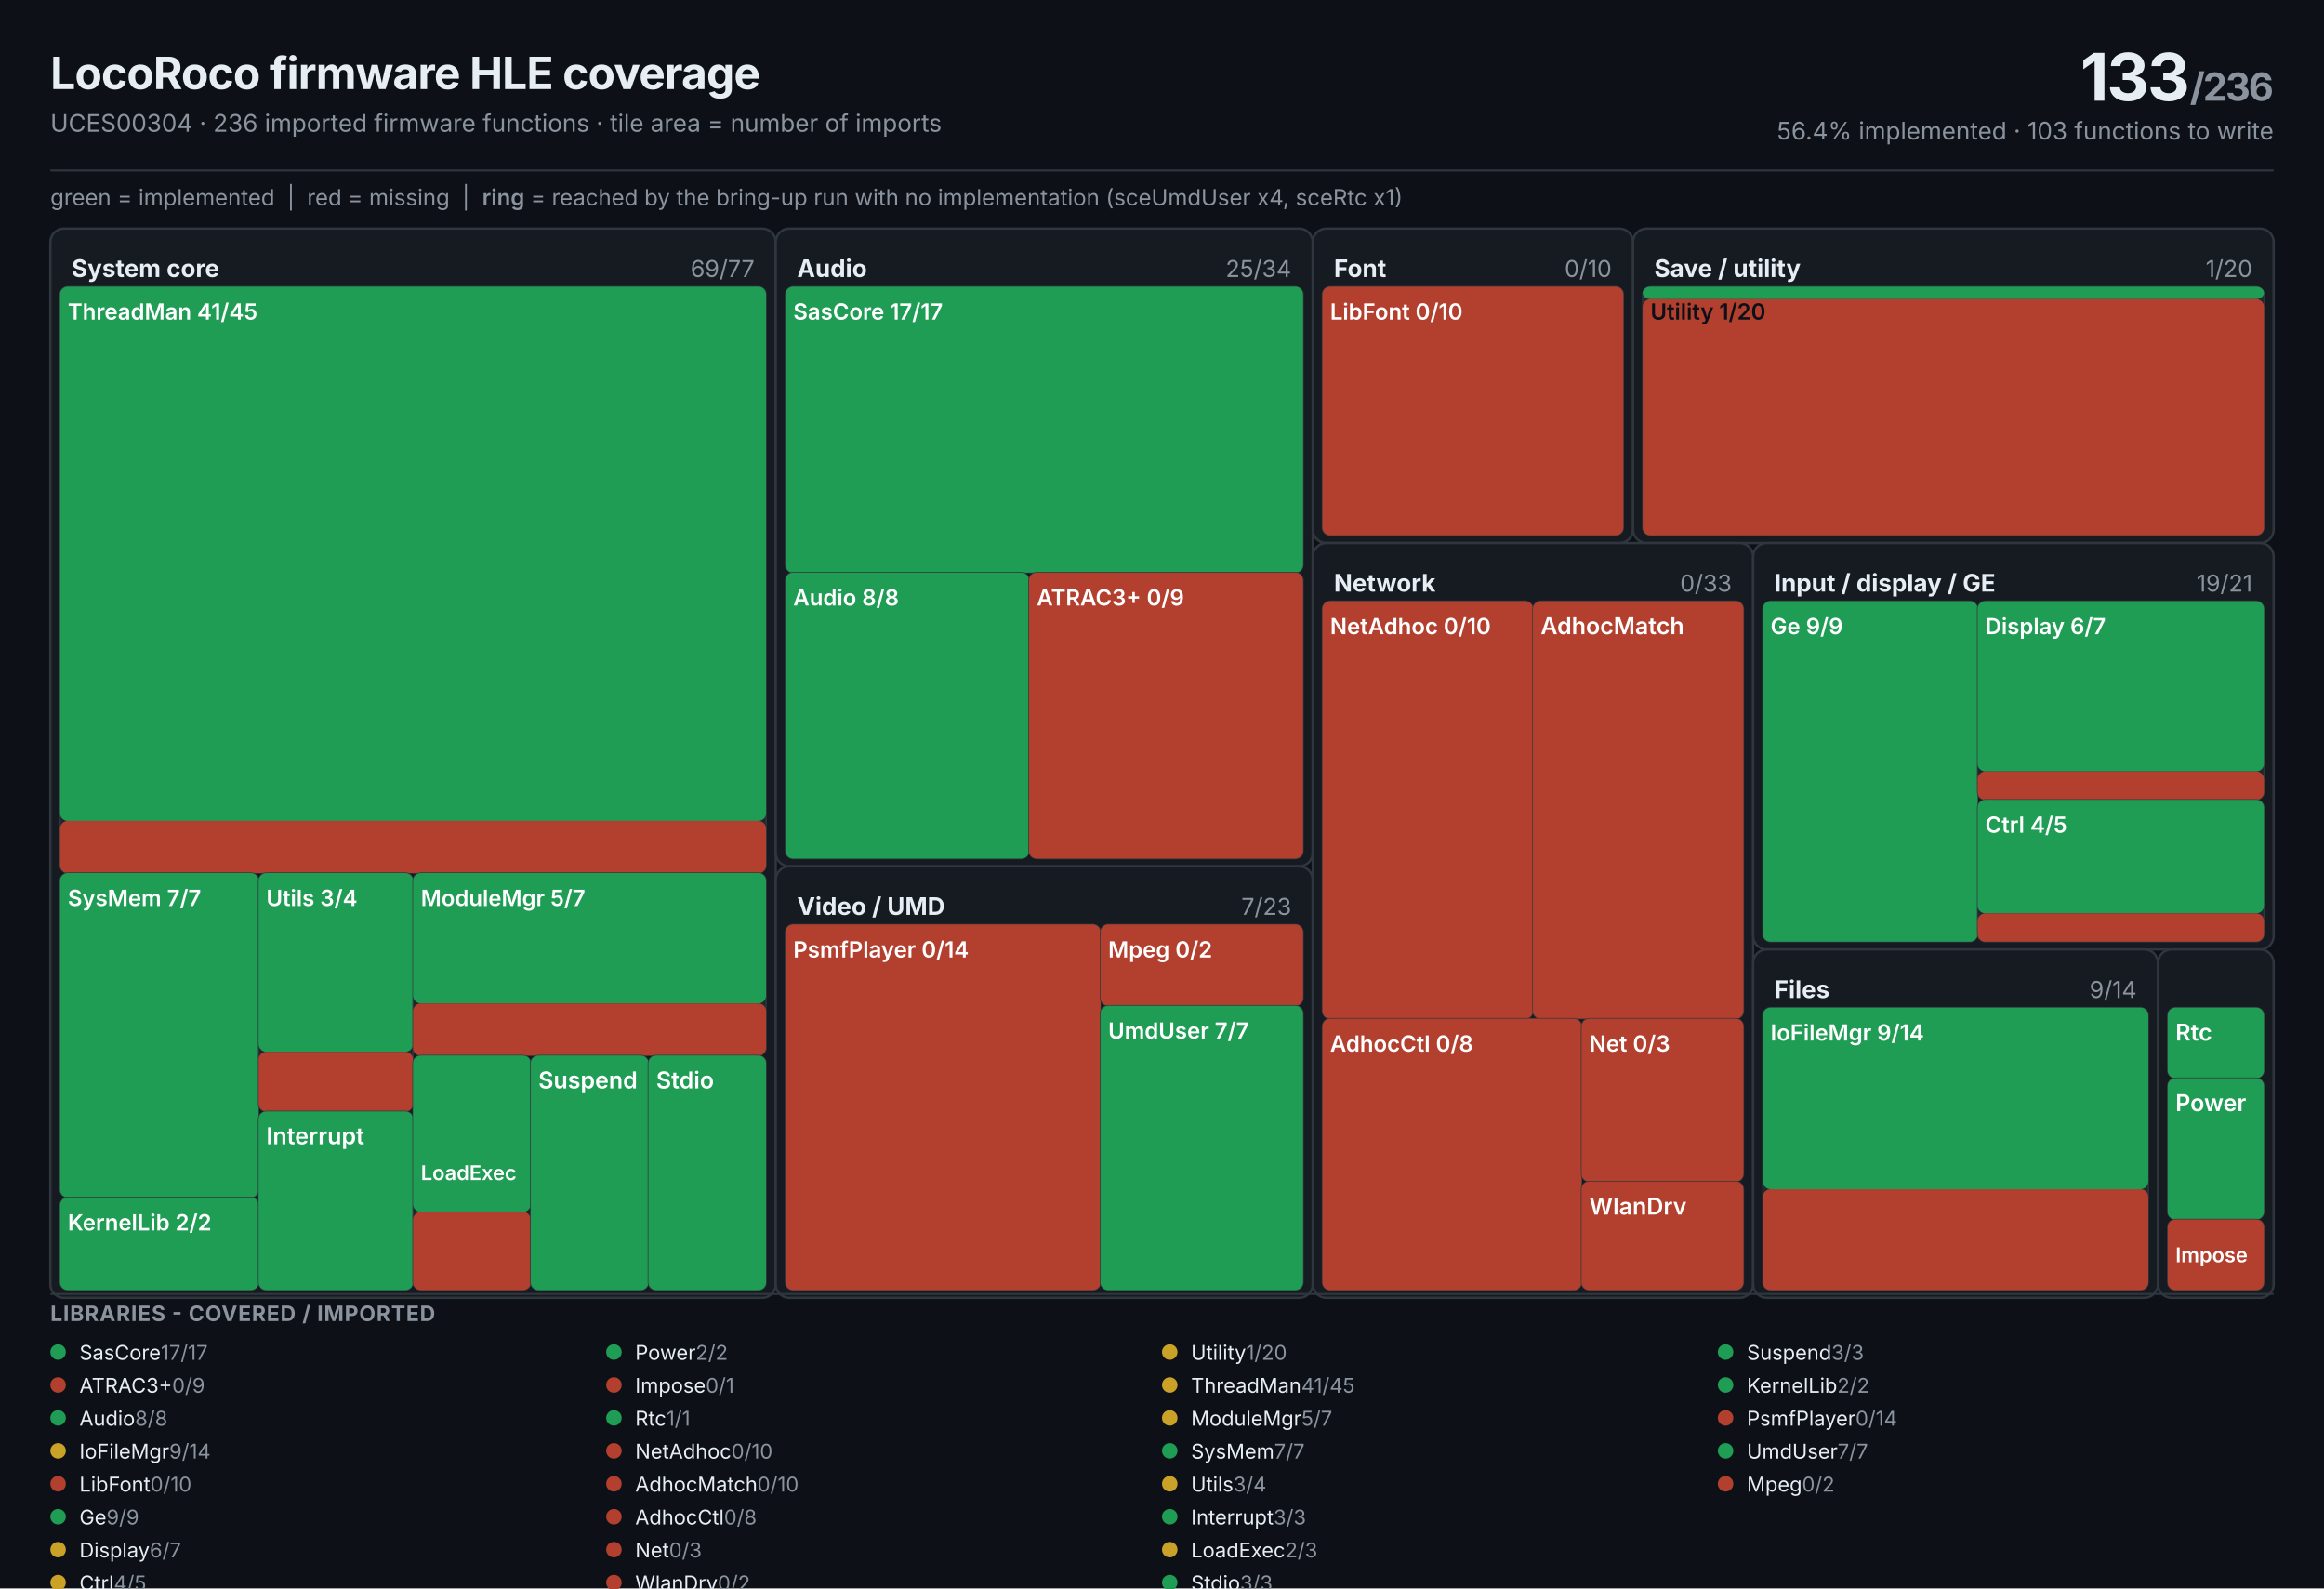
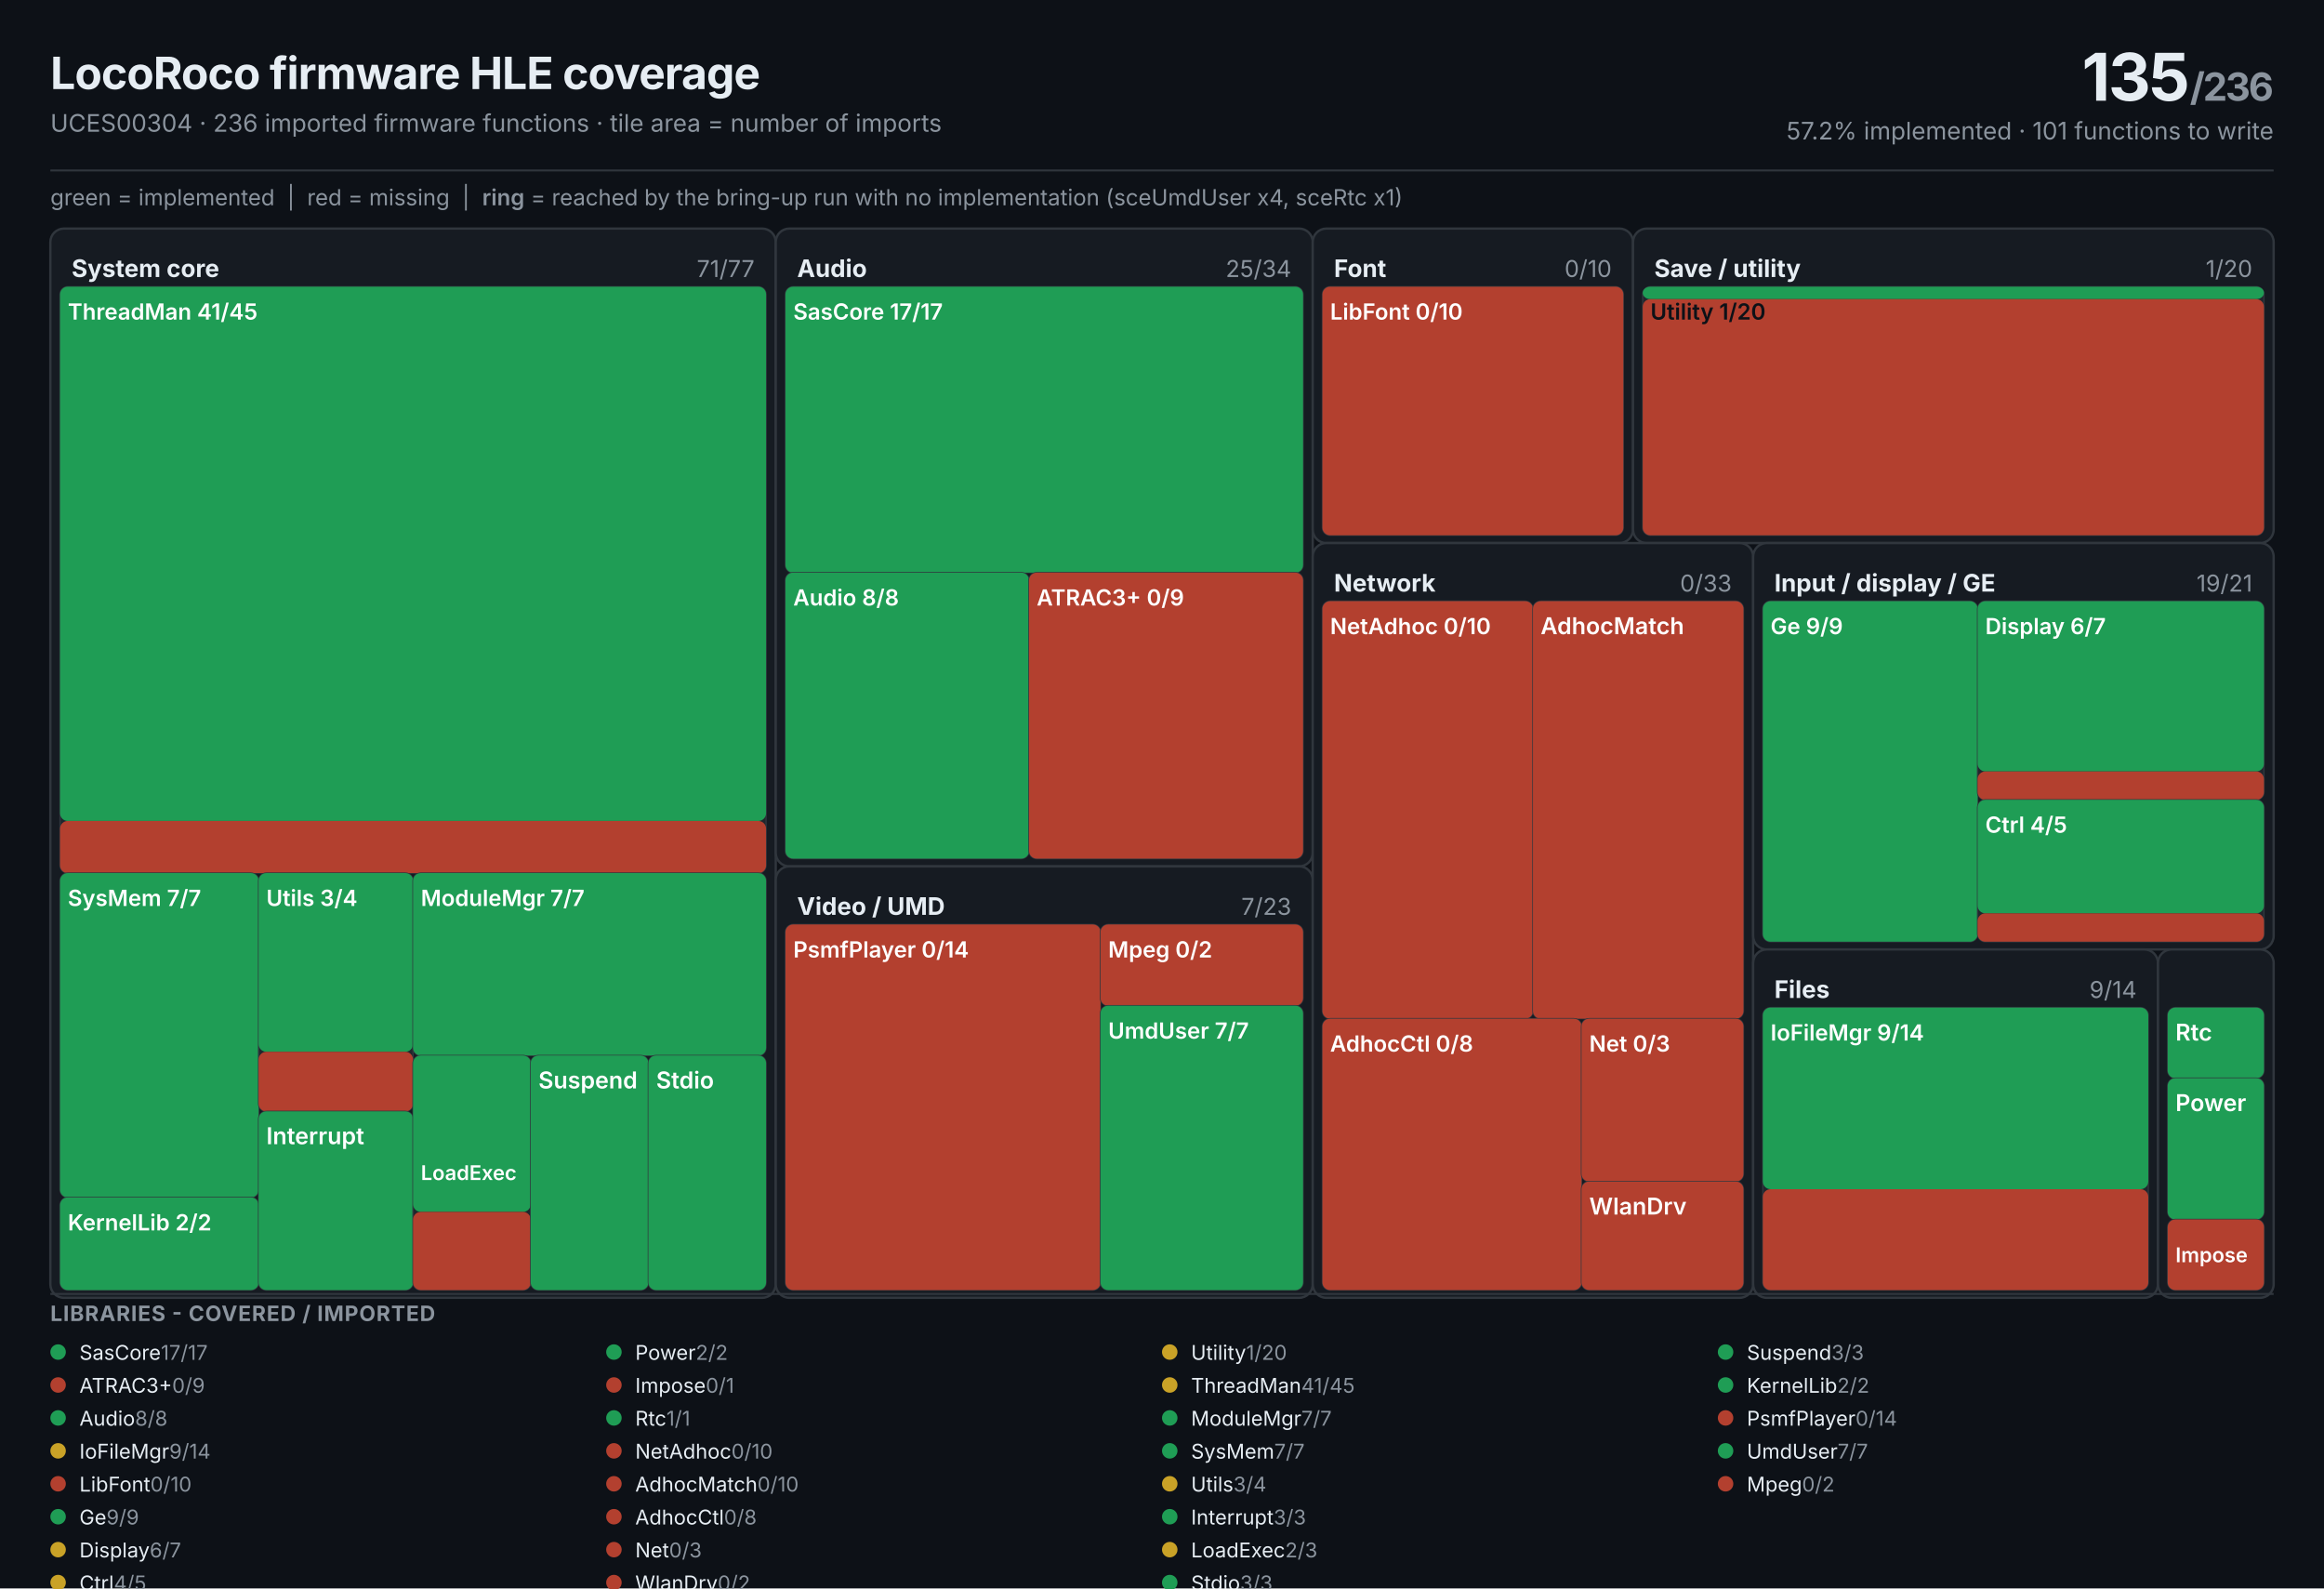
<svg xmlns="http://www.w3.org/2000/svg" viewBox="0 0 1200 820" width="1200" height="820" font-family="-apple-system,BlinkMacSystemFont,Segoe UI,Inter,Helvetica,sans-serif">
  <rect width="1200" height="820" fill="#0d1117" />
  <text x="26" y="46" font-size="23.0" font-weight="700" fill="#e6edf3" letter-spacing="-0.4">LocoRoco firmware HLE coverage</text>
  <text x="26" y="68" font-size="12.5" fill="#8b949e">UCES00304 · 236 imported firmware functions · tile area = number of imports</text>
-   <text x="1174" y="52" font-size="34.0" font-weight="700" fill="#e6edf3" text-anchor="end" letter-spacing="-1">133<tspan font-size="20.0" fill="#8b949e">/236</tspan>
-   </text>
-   <text x="1174" y="72" font-size="12.5" fill="#8b949e" text-anchor="end">56.4% implemented · 103 functions to write</text>
+   <text x="1174" y="52" font-size="34.0" font-weight="700" fill="#e6edf3" text-anchor="end" letter-spacing="-1">135<tspan font-size="20.0" fill="#8b949e">/236</tspan>
+   </text>
+   <text x="1174" y="72" font-size="12.5" fill="#8b949e" text-anchor="end">57.2% implemented · 101 functions to write</text>
  <line x1="26" y1="88" x2="1174" y2="88" stroke="#30363d" stroke-width="1" />
  <text x="26" y="106" font-size="11.5" fill="#8b949e">green = implemented  |  red = missing  |  <tspan font-weight="600">ring</tspan> = reached by the bring-up run with no implementation (sceUmdUser x4, sceRtc x1)</text>
  <rect x="26.00" y="118.00" width="374.56" height="552.00" fill="#161b22" stroke="#30363d" stroke-width="1.2" rx="7" />
  <text x="37.0" y="143.0" font-size="12.5" font-weight="650" fill="#e6edf3">System core</text>
-   <text x="389.6" y="143.0" font-size="12.0" fill="#8b949e" text-anchor="end">69/77</text>
+   <text x="389.6" y="143.0" font-size="12.0" fill="#8b949e" text-anchor="end">71/77</text>
  <rect x="31.00" y="148.00" width="364.56" height="302.73" fill="#21262d" stroke="#30363d" stroke-width="0.7" rx="4" />
  <rect x="31.00" y="148.00" width="364.56" height="275.82" fill="#1f9d55" rx="4" />
  <rect x="31.00" y="423.82" width="364.56" height="26.91" fill="#b3402f" rx="4" />
  <text x="35.0" y="165.0" font-size="11.5" font-weight="620" fill="#ffffff">ThreadMan  41/45</text>
  <rect x="31.00" y="450.73" width="102.53" height="167.43" fill="#21262d" stroke="#30363d" stroke-width="0.7" rx="4" />
  <rect x="31.00" y="450.73" width="102.53" height="167.43" fill="#1f9d55" rx="4" />
  <text x="35.0" y="467.7" font-size="11.5" font-weight="620" fill="#ffffff">SysMem  7/7</text>
  <rect x="31.00" y="618.16" width="102.53" height="47.84" fill="#21262d" stroke="#30363d" stroke-width="0.7" rx="4" />
  <rect x="31.00" y="618.16" width="102.53" height="47.84" fill="#1f9d55" rx="4" />
  <text x="35.0" y="635.2" font-size="11.5" font-weight="620" fill="#ffffff">KernelLib  2/2</text>
  <rect x="133.53" y="450.73" width="79.75" height="123.01" fill="#21262d" stroke="#30363d" stroke-width="0.7" rx="4" />
  <rect x="133.53" y="450.73" width="79.75" height="92.26" fill="#1f9d55" rx="4" />
  <rect x="133.53" y="542.99" width="79.75" height="30.75" fill="#b3402f" rx="4" />
  <text x="137.5" y="467.7" font-size="11.5" font-weight="620" fill="#ffffff">Utils  3/4</text>
  <rect x="133.53" y="573.74" width="79.75" height="92.26" fill="#21262d" stroke="#30363d" stroke-width="0.7" rx="4" />
  <rect x="133.53" y="573.74" width="79.75" height="92.26" fill="#1f9d55" rx="4" />
  <text x="137.5" y="590.7" font-size="12.0" font-weight="620" fill="#ffffff">Interrupt</text>
  <rect x="213.28" y="450.73" width="182.28" height="94.18" fill="#21262d" stroke="#30363d" stroke-width="0.7" rx="4" />
-   <rect x="213.28" y="450.73" width="182.28" height="67.27" fill="#1f9d55" rx="4" />
-   <rect x="213.28" y="518.00" width="182.28" height="26.91" fill="#b3402f" rx="4" />
-   <text x="217.3" y="467.7" font-size="11.5" font-weight="620" fill="#ffffff">ModuleMgr  5/7</text>
+   <rect x="213.28" y="450.73" width="182.28" height="94.18" fill="#1f9d55" rx="4" />
+   <text x="217.3" y="467.7" font-size="11.5" font-weight="620" fill="#ffffff">ModuleMgr  7/7</text>
  <rect x="213.28" y="544.91" width="60.76" height="121.09" fill="#21262d" stroke="#30363d" stroke-width="0.7" rx="4" />
  <rect x="213.28" y="544.91" width="60.76" height="80.73" fill="#1f9d55" rx="4" />
  <rect x="213.28" y="625.64" width="60.76" height="40.36" fill="#b3402f" rx="4" />
  <text x="217.3" y="609.2" font-size="10.5" font-weight="620" fill="#ffffff">LoadExec</text>
  <rect x="274.04" y="544.91" width="60.76" height="121.09" fill="#21262d" stroke="#30363d" stroke-width="0.7" rx="4" />
  <rect x="274.04" y="544.91" width="60.76" height="121.09" fill="#1f9d55" rx="4" />
  <text x="278.0" y="561.9" font-size="12.0" font-weight="620" fill="#ffffff">Suspend</text>
  <rect x="334.80" y="544.91" width="60.76" height="121.09" fill="#21262d" stroke="#30363d" stroke-width="0.7" rx="4" />
  <rect x="334.80" y="544.91" width="60.76" height="121.09" fill="#1f9d55" rx="4" />
  <text x="338.8" y="561.9" font-size="12.0" font-weight="620" fill="#ffffff">Stdio</text>
  <rect x="400.56" y="118.00" width="277.27" height="329.26" fill="#161b22" stroke="#30363d" stroke-width="1.2" rx="7" />
  <text x="411.6" y="143.0" font-size="12.5" font-weight="650" fill="#e6edf3">Audio</text>
  <text x="666.8" y="143.0" font-size="12.0" fill="#8b949e" text-anchor="end">25/34</text>
  <rect x="405.56" y="148.00" width="267.27" height="147.63" fill="#21262d" stroke="#30363d" stroke-width="0.7" rx="4" />
  <rect x="405.56" y="148.00" width="267.27" height="147.63" fill="#1f9d55" rx="4" />
  <text x="409.6" y="165.0" font-size="11.5" font-weight="620" fill="#ffffff">SasCore  17/17</text>
  <rect x="405.56" y="295.63" width="125.77" height="147.63" fill="#21262d" stroke="#30363d" stroke-width="0.7" rx="4" />
  <rect x="405.56" y="295.63" width="125.77" height="147.63" fill="#1f9d55" rx="4" />
  <text x="409.6" y="312.6" font-size="11.5" font-weight="620" fill="#ffffff">Audio  8/8</text>
  <rect x="531.33" y="295.63" width="141.50" height="147.63" fill="#21262d" stroke="#30363d" stroke-width="0.7" rx="4" />
  <rect x="531.33" y="295.63" width="141.50" height="147.63" fill="#b3402f" rx="4" />
  <text x="535.3" y="312.6" font-size="11.5" font-weight="620" fill="#ffffff">ATRAC3+  0/9</text>
  <rect x="400.56" y="447.26" width="277.27" height="222.74" fill="#161b22" stroke="#30363d" stroke-width="1.2" rx="7" />
  <text x="411.6" y="472.3" font-size="12.5" font-weight="650" fill="#e6edf3">Video / UMD</text>
  <text x="666.8" y="472.3" font-size="12.0" fill="#8b949e" text-anchor="end">7/23</text>
  <rect x="405.56" y="477.26" width="162.69" height="188.74" fill="#21262d" stroke="#30363d" stroke-width="0.7" rx="4" />
  <rect x="405.56" y="477.26" width="162.69" height="188.74" fill="#b3402f" rx="4" />
  <text x="409.6" y="494.3" font-size="11.5" font-weight="620" fill="#ffffff">PsmfPlayer  0/14</text>
  <rect x="568.25" y="477.26" width="104.58" height="41.94" fill="#21262d" stroke="#30363d" stroke-width="0.7" rx="4" />
  <rect x="568.25" y="477.26" width="104.58" height="41.94" fill="#b3402f" rx="4" />
  <text x="572.2" y="494.3" font-size="11.5" font-weight="620" fill="#ffffff">Mpeg  0/2</text>
  <rect x="568.25" y="519.20" width="104.58" height="146.80" fill="#21262d" stroke="#30363d" stroke-width="0.7" rx="4" />
  <rect x="568.25" y="519.20" width="104.58" height="146.80" fill="#1f9d55" rx="4" />
  <text x="572.2" y="536.2" font-size="11.5" font-weight="620" fill="#ffffff">UmdUser  7/7</text>
  <rect x="677.83" y="118.00" width="165.39" height="162.35" fill="#161b22" stroke="#30363d" stroke-width="1.2" rx="7" />
  <text x="688.8" y="143.0" font-size="12.5" font-weight="650" fill="#e6edf3">Font</text>
  <text x="832.2" y="143.0" font-size="12.0" fill="#8b949e" text-anchor="end">0/10</text>
  <rect x="682.83" y="148.00" width="155.39" height="128.35" fill="#21262d" stroke="#30363d" stroke-width="0.7" rx="4" />
  <rect x="682.83" y="148.00" width="155.39" height="128.35" fill="#b3402f" rx="4" />
  <text x="686.8" y="165.0" font-size="11.5" font-weight="620" fill="#ffffff">LibFont  0/10</text>
  <rect x="843.22" y="118.00" width="330.78" height="162.35" fill="#161b22" stroke="#30363d" stroke-width="1.2" rx="7" />
  <text x="854.2" y="143.0" font-size="12.5" font-weight="650" fill="#e6edf3">Save / utility</text>
  <text x="1163.0" y="143.0" font-size="12.0" fill="#8b949e" text-anchor="end">1/20</text>
  <rect x="848.22" y="148.00" width="320.78" height="128.35" fill="#21262d" stroke="#30363d" stroke-width="0.7" rx="4" />
  <rect x="848.22" y="148.00" width="320.78" height="6.42" fill="#1f9d55" rx="4" />
  <rect x="848.22" y="154.42" width="320.78" height="121.94" fill="#b3402f" rx="4" />
  <text x="852.2" y="165.0" font-size="11.5" font-weight="620" fill="#0d1117">Utility  1/20</text>
  <rect x="677.83" y="280.35" width="227.41" height="389.65" fill="#161b22" stroke="#30363d" stroke-width="1.2" rx="7" />
  <text x="688.8" y="305.4" font-size="12.5" font-weight="650" fill="#e6edf3">Network</text>
  <text x="894.2" y="305.4" font-size="12.0" fill="#8b949e" text-anchor="end">0/33</text>
  <rect x="682.83" y="310.35" width="108.71" height="215.54" fill="#21262d" stroke="#30363d" stroke-width="0.7" rx="4" />
  <rect x="682.83" y="310.35" width="108.71" height="215.54" fill="#b3402f" rx="4" />
  <text x="686.8" y="327.4" font-size="11.5" font-weight="620" fill="#ffffff">NetAdhoc  0/10</text>
  <rect x="791.54" y="310.35" width="108.71" height="215.54" fill="#21262d" stroke="#30363d" stroke-width="0.7" rx="4" />
  <rect x="791.54" y="310.35" width="108.71" height="215.54" fill="#b3402f" rx="4" />
  <text x="795.5" y="327.4" font-size="12.0" font-weight="620" fill="#ffffff">AdhocMatch</text>
  <rect x="682.83" y="525.90" width="133.79" height="140.10" fill="#21262d" stroke="#30363d" stroke-width="0.7" rx="4" />
  <rect x="682.83" y="525.90" width="133.79" height="140.10" fill="#b3402f" rx="4" />
  <text x="686.8" y="542.9" font-size="11.5" font-weight="620" fill="#ffffff">AdhocCtl  0/8</text>
  <rect x="816.62" y="525.90" width="83.62" height="84.06" fill="#21262d" stroke="#30363d" stroke-width="0.7" rx="4" />
  <rect x="816.62" y="525.90" width="83.62" height="84.06" fill="#b3402f" rx="4" />
  <text x="820.6" y="542.9" font-size="11.5" font-weight="620" fill="#ffffff">Net  0/3</text>
  <rect x="816.62" y="609.96" width="83.62" height="56.04" fill="#21262d" stroke="#30363d" stroke-width="0.7" rx="4" />
  <rect x="816.62" y="609.96" width="83.62" height="56.04" fill="#b3402f" rx="4" />
  <text x="820.6" y="627.0" font-size="12.0" font-weight="620" fill="#ffffff">WlanDrv</text>
  <rect x="905.24" y="280.35" width="268.76" height="209.81" fill="#161b22" stroke="#30363d" stroke-width="1.2" rx="7" />
  <text x="916.2" y="305.4" font-size="12.5" font-weight="650" fill="#e6edf3">Input / display / GE</text>
  <text x="1163.0" y="305.4" font-size="12.0" fill="#8b949e" text-anchor="end">19/21</text>
  <rect x="910.24" y="310.35" width="110.90" height="175.81" fill="#21262d" stroke="#30363d" stroke-width="0.7" rx="4" />
  <rect x="910.24" y="310.35" width="110.90" height="175.81" fill="#1f9d55" rx="4" />
  <text x="914.2" y="327.4" font-size="11.5" font-weight="620" fill="#ffffff">Ge  9/9</text>
  <rect x="1021.14" y="310.35" width="147.86" height="102.56" fill="#21262d" stroke="#30363d" stroke-width="0.7" rx="4" />
  <rect x="1021.14" y="310.35" width="147.86" height="87.90" fill="#1f9d55" rx="4" />
  <rect x="1021.14" y="398.26" width="147.86" height="14.65" fill="#b3402f" rx="4" />
  <text x="1025.1" y="327.4" font-size="11.5" font-weight="620" fill="#ffffff">Display  6/7</text>
  <rect x="1021.14" y="412.91" width="147.86" height="73.25" fill="#21262d" stroke="#30363d" stroke-width="0.7" rx="4" />
  <rect x="1021.14" y="412.91" width="147.86" height="58.60" fill="#1f9d55" rx="4" />
  <rect x="1021.14" y="471.51" width="147.86" height="14.65" fill="#b3402f" rx="4" />
  <text x="1025.1" y="429.9" font-size="11.5" font-weight="620" fill="#ffffff">Ctrl  4/5</text>
  <rect x="905.24" y="490.16" width="209.03" height="179.84" fill="#161b22" stroke="#30363d" stroke-width="1.2" rx="7" />
  <text x="916.2" y="515.2" font-size="12.5" font-weight="650" fill="#e6edf3">Files</text>
  <text x="1103.3" y="515.2" font-size="12.0" fill="#8b949e" text-anchor="end">9/14</text>
  <rect x="910.24" y="520.16" width="199.03" height="145.84" fill="#21262d" stroke="#30363d" stroke-width="0.7" rx="4" />
  <rect x="910.24" y="520.16" width="199.03" height="93.75" fill="#1f9d55" rx="4" />
  <rect x="910.24" y="613.92" width="199.03" height="52.08" fill="#b3402f" rx="4" />
  <text x="914.2" y="537.2" font-size="11.5" font-weight="620" fill="#ffffff">IoFileMgr  9/14</text>
  <rect x="1114.28" y="490.16" width="59.72" height="179.84" fill="#161b22" stroke="#30363d" stroke-width="1.2" rx="7" />
  <text x="1147.7" y="580.1" font-size="10.0" font-weight="650" fill="#e6edf3" text-anchor="middle" transform="rotate(-90 1147.7 580.1)">Misc</text>
  <text x="1144.1" y="663.0" font-size="11.0" fill="#8b949e" text-anchor="middle">3/4</text>
  <rect x="1119.28" y="520.16" width="49.72" height="36.46" fill="#21262d" stroke="#30363d" stroke-width="0.7" rx="4" />
  <rect x="1119.28" y="520.16" width="49.72" height="36.46" fill="#1f9d55" rx="4" />
  <text x="1123.3" y="537.2" font-size="12.0" font-weight="620" fill="#ffffff">Rtc</text>
  <rect x="1119.28" y="556.62" width="49.72" height="72.92" fill="#21262d" stroke="#30363d" stroke-width="0.7" rx="4" />
  <rect x="1119.28" y="556.62" width="49.72" height="72.92" fill="#1f9d55" rx="4" />
  <text x="1123.3" y="573.6" font-size="12.0" font-weight="620" fill="#ffffff">Power</text>
  <rect x="1119.28" y="629.54" width="49.72" height="36.46" fill="#21262d" stroke="#30363d" stroke-width="0.7" rx="4" />
  <rect x="1119.28" y="629.54" width="49.72" height="36.46" fill="#b3402f" rx="4" />
  <text x="1123.3" y="651.6" font-size="10.5" font-weight="620" fill="#ffffff">Impose</text>
  <line x1="26" y1="668" x2="1174" y2="668" stroke="#30363d" stroke-width="1" />
  <text x="26" y="682" font-size="11.0" font-weight="650" fill="#8b949e" letter-spacing="0.4">LIBRARIES - COVERED / IMPORTED</text>
  <circle cx="30.0" cy="698.0" r="4" fill="#1f9d55" />
  <text x="41.0" y="702.0" font-size="10.5" fill="#e6edf3">
    <tspan fill="#8b949e" />SasCore<tspan fill="#8b949e">  17/17</tspan>
  </text>
  <circle cx="30.0" cy="715.0" r="4" fill="#b3402f" />
  <text x="41.0" y="719.0" font-size="10.5" fill="#e6edf3">
    <tspan fill="#8b949e" />ATRAC3+<tspan fill="#8b949e">  0/9</tspan>
  </text>
  <circle cx="30.0" cy="732.0" r="4" fill="#1f9d55" />
  <text x="41.0" y="736.0" font-size="10.5" fill="#e6edf3">
    <tspan fill="#8b949e" />Audio<tspan fill="#8b949e">  8/8</tspan>
  </text>
  <circle cx="30.0" cy="749.0" r="4" fill="#c9a227" />
  <text x="41.0" y="753.0" font-size="10.5" fill="#e6edf3">
    <tspan fill="#8b949e" />IoFileMgr<tspan fill="#8b949e">  9/14</tspan>
  </text>
  <circle cx="30.0" cy="766.0" r="4" fill="#b3402f" />
  <text x="41.0" y="770.0" font-size="10.5" fill="#e6edf3">
    <tspan fill="#8b949e" />LibFont<tspan fill="#8b949e">  0/10</tspan>
  </text>
  <circle cx="30.0" cy="783.0" r="4" fill="#1f9d55" />
  <text x="41.0" y="787.0" font-size="10.5" fill="#e6edf3">
    <tspan fill="#8b949e" />Ge<tspan fill="#8b949e">  9/9</tspan>
  </text>
  <circle cx="30.0" cy="800.0" r="4" fill="#c9a227" />
  <text x="41.0" y="804.0" font-size="10.5" fill="#e6edf3">
    <tspan fill="#8b949e" />Display<tspan fill="#8b949e">  6/7</tspan>
  </text>
  <circle cx="30.0" cy="817.0" r="4" fill="#c9a227" />
  <text x="41.0" y="821.0" font-size="10.5" fill="#e6edf3">
    <tspan fill="#8b949e" />Ctrl<tspan fill="#8b949e">  4/5</tspan>
  </text>
  <circle cx="317.0" cy="698.0" r="4" fill="#1f9d55" />
  <text x="328.0" y="702.0" font-size="10.5" fill="#e6edf3">
    <tspan fill="#8b949e" />Power<tspan fill="#8b949e">  2/2</tspan>
  </text>
  <circle cx="317.0" cy="715.0" r="4" fill="#b3402f" />
  <text x="328.0" y="719.0" font-size="10.5" fill="#e6edf3">
    <tspan fill="#8b949e" />Impose<tspan fill="#8b949e">  0/1</tspan>
  </text>
  <circle cx="317.0" cy="732.0" r="4" fill="#1f9d55" />
  <text x="328.0" y="736.0" font-size="10.5" fill="#e6edf3">
    <tspan fill="#8b949e" />Rtc<tspan fill="#8b949e">  1/1</tspan>
  </text>
  <circle cx="317.0" cy="749.0" r="4" fill="#b3402f" />
  <text x="328.0" y="753.0" font-size="10.5" fill="#e6edf3">
    <tspan fill="#8b949e" />NetAdhoc<tspan fill="#8b949e">  0/10</tspan>
  </text>
  <circle cx="317.0" cy="766.0" r="4" fill="#b3402f" />
  <text x="328.0" y="770.0" font-size="10.5" fill="#e6edf3">
    <tspan fill="#8b949e" />AdhocMatch<tspan fill="#8b949e">  0/10</tspan>
  </text>
  <circle cx="317.0" cy="783.0" r="4" fill="#b3402f" />
  <text x="328.0" y="787.0" font-size="10.5" fill="#e6edf3">
    <tspan fill="#8b949e" />AdhocCtl<tspan fill="#8b949e">  0/8</tspan>
  </text>
  <circle cx="317.0" cy="800.0" r="4" fill="#b3402f" />
  <text x="328.0" y="804.0" font-size="10.5" fill="#e6edf3">
    <tspan fill="#8b949e" />Net<tspan fill="#8b949e">  0/3</tspan>
  </text>
  <circle cx="317.0" cy="817.0" r="4" fill="#b3402f" />
  <text x="328.0" y="821.0" font-size="10.5" fill="#e6edf3">
    <tspan fill="#8b949e" />WlanDrv<tspan fill="#8b949e">  0/2</tspan>
  </text>
  <circle cx="604.0" cy="698.0" r="4" fill="#c9a227" />
  <text x="615.0" y="702.0" font-size="10.5" fill="#e6edf3">
    <tspan fill="#8b949e" />Utility<tspan fill="#8b949e">  1/20</tspan>
  </text>
  <circle cx="604.0" cy="715.0" r="4" fill="#c9a227" />
  <text x="615.0" y="719.0" font-size="10.5" fill="#e6edf3">
    <tspan fill="#8b949e" />ThreadMan<tspan fill="#8b949e">  41/45</tspan>
  </text>
-   <circle cx="604.0" cy="732.0" r="4" fill="#c9a227" />
+   <circle cx="604.0" cy="732.0" r="4" fill="#1f9d55" />
  <text x="615.0" y="736.0" font-size="10.5" fill="#e6edf3">
-     <tspan fill="#8b949e" />ModuleMgr<tspan fill="#8b949e">  5/7</tspan>
+     <tspan fill="#8b949e" />ModuleMgr<tspan fill="#8b949e">  7/7</tspan>
  </text>
  <circle cx="604.0" cy="749.0" r="4" fill="#1f9d55" />
  <text x="615.0" y="753.0" font-size="10.5" fill="#e6edf3">
    <tspan fill="#8b949e" />SysMem<tspan fill="#8b949e">  7/7</tspan>
  </text>
  <circle cx="604.0" cy="766.0" r="4" fill="#c9a227" />
  <text x="615.0" y="770.0" font-size="10.5" fill="#e6edf3">
    <tspan fill="#8b949e" />Utils<tspan fill="#8b949e">  3/4</tspan>
  </text>
  <circle cx="604.0" cy="783.0" r="4" fill="#1f9d55" />
  <text x="615.0" y="787.0" font-size="10.5" fill="#e6edf3">
    <tspan fill="#8b949e" />Interrupt<tspan fill="#8b949e">  3/3</tspan>
  </text>
  <circle cx="604.0" cy="800.0" r="4" fill="#c9a227" />
  <text x="615.0" y="804.0" font-size="10.5" fill="#e6edf3">
    <tspan fill="#8b949e" />LoadExec<tspan fill="#8b949e">  2/3</tspan>
  </text>
  <circle cx="604.0" cy="817.0" r="4" fill="#1f9d55" />
  <text x="615.0" y="821.0" font-size="10.5" fill="#e6edf3">
    <tspan fill="#8b949e" />Stdio<tspan fill="#8b949e">  3/3</tspan>
  </text>
  <circle cx="891.0" cy="698.0" r="4" fill="#1f9d55" />
  <text x="902.0" y="702.0" font-size="10.5" fill="#e6edf3">
    <tspan fill="#8b949e" />Suspend<tspan fill="#8b949e">  3/3</tspan>
  </text>
  <circle cx="891.0" cy="715.0" r="4" fill="#1f9d55" />
  <text x="902.0" y="719.0" font-size="10.5" fill="#e6edf3">
    <tspan fill="#8b949e" />KernelLib<tspan fill="#8b949e">  2/2</tspan>
  </text>
  <circle cx="891.0" cy="732.0" r="4" fill="#b3402f" />
  <text x="902.0" y="736.0" font-size="10.5" fill="#e6edf3">
    <tspan fill="#8b949e" />PsmfPlayer<tspan fill="#8b949e">  0/14</tspan>
  </text>
  <circle cx="891.0" cy="749.0" r="4" fill="#1f9d55" />
  <text x="902.0" y="753.0" font-size="10.5" fill="#e6edf3">
    <tspan fill="#8b949e" />UmdUser<tspan fill="#8b949e">  7/7</tspan>
  </text>
  <circle cx="891.0" cy="766.0" r="4" fill="#b3402f" />
  <text x="902.0" y="770.0" font-size="10.5" fill="#e6edf3">
    <tspan fill="#8b949e" />Mpeg<tspan fill="#8b949e">  0/2</tspan>
  </text>
</svg>
